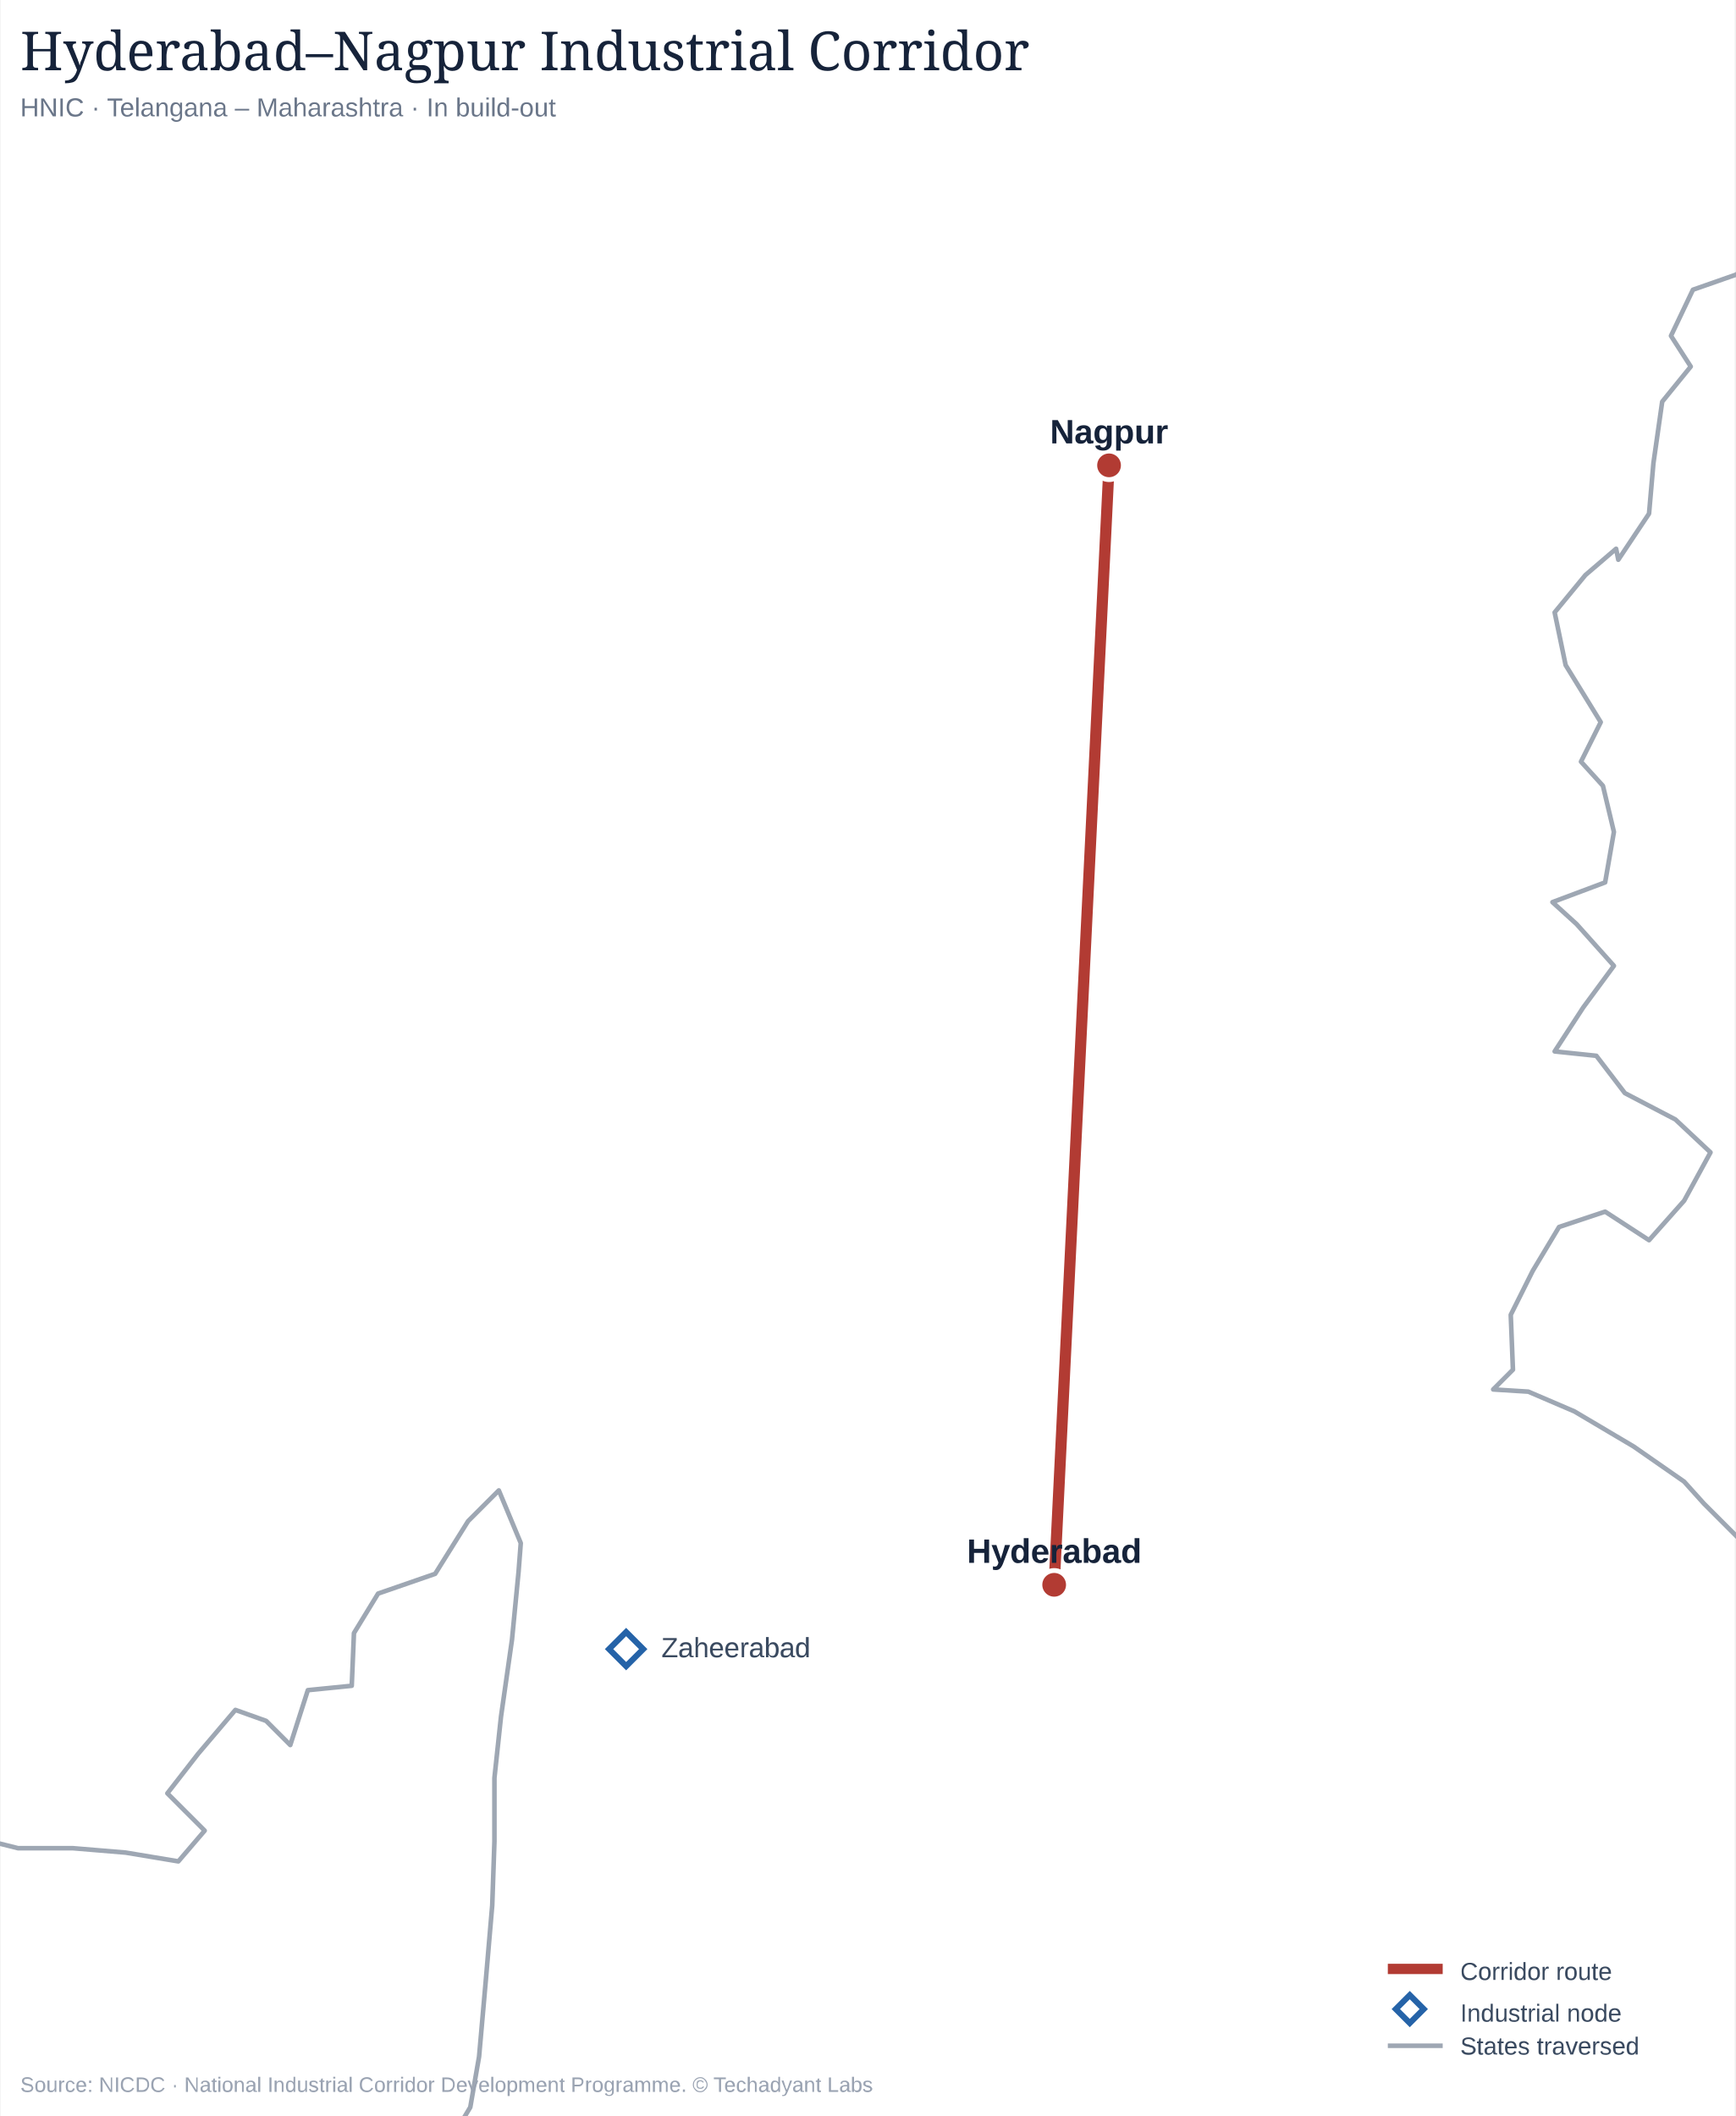
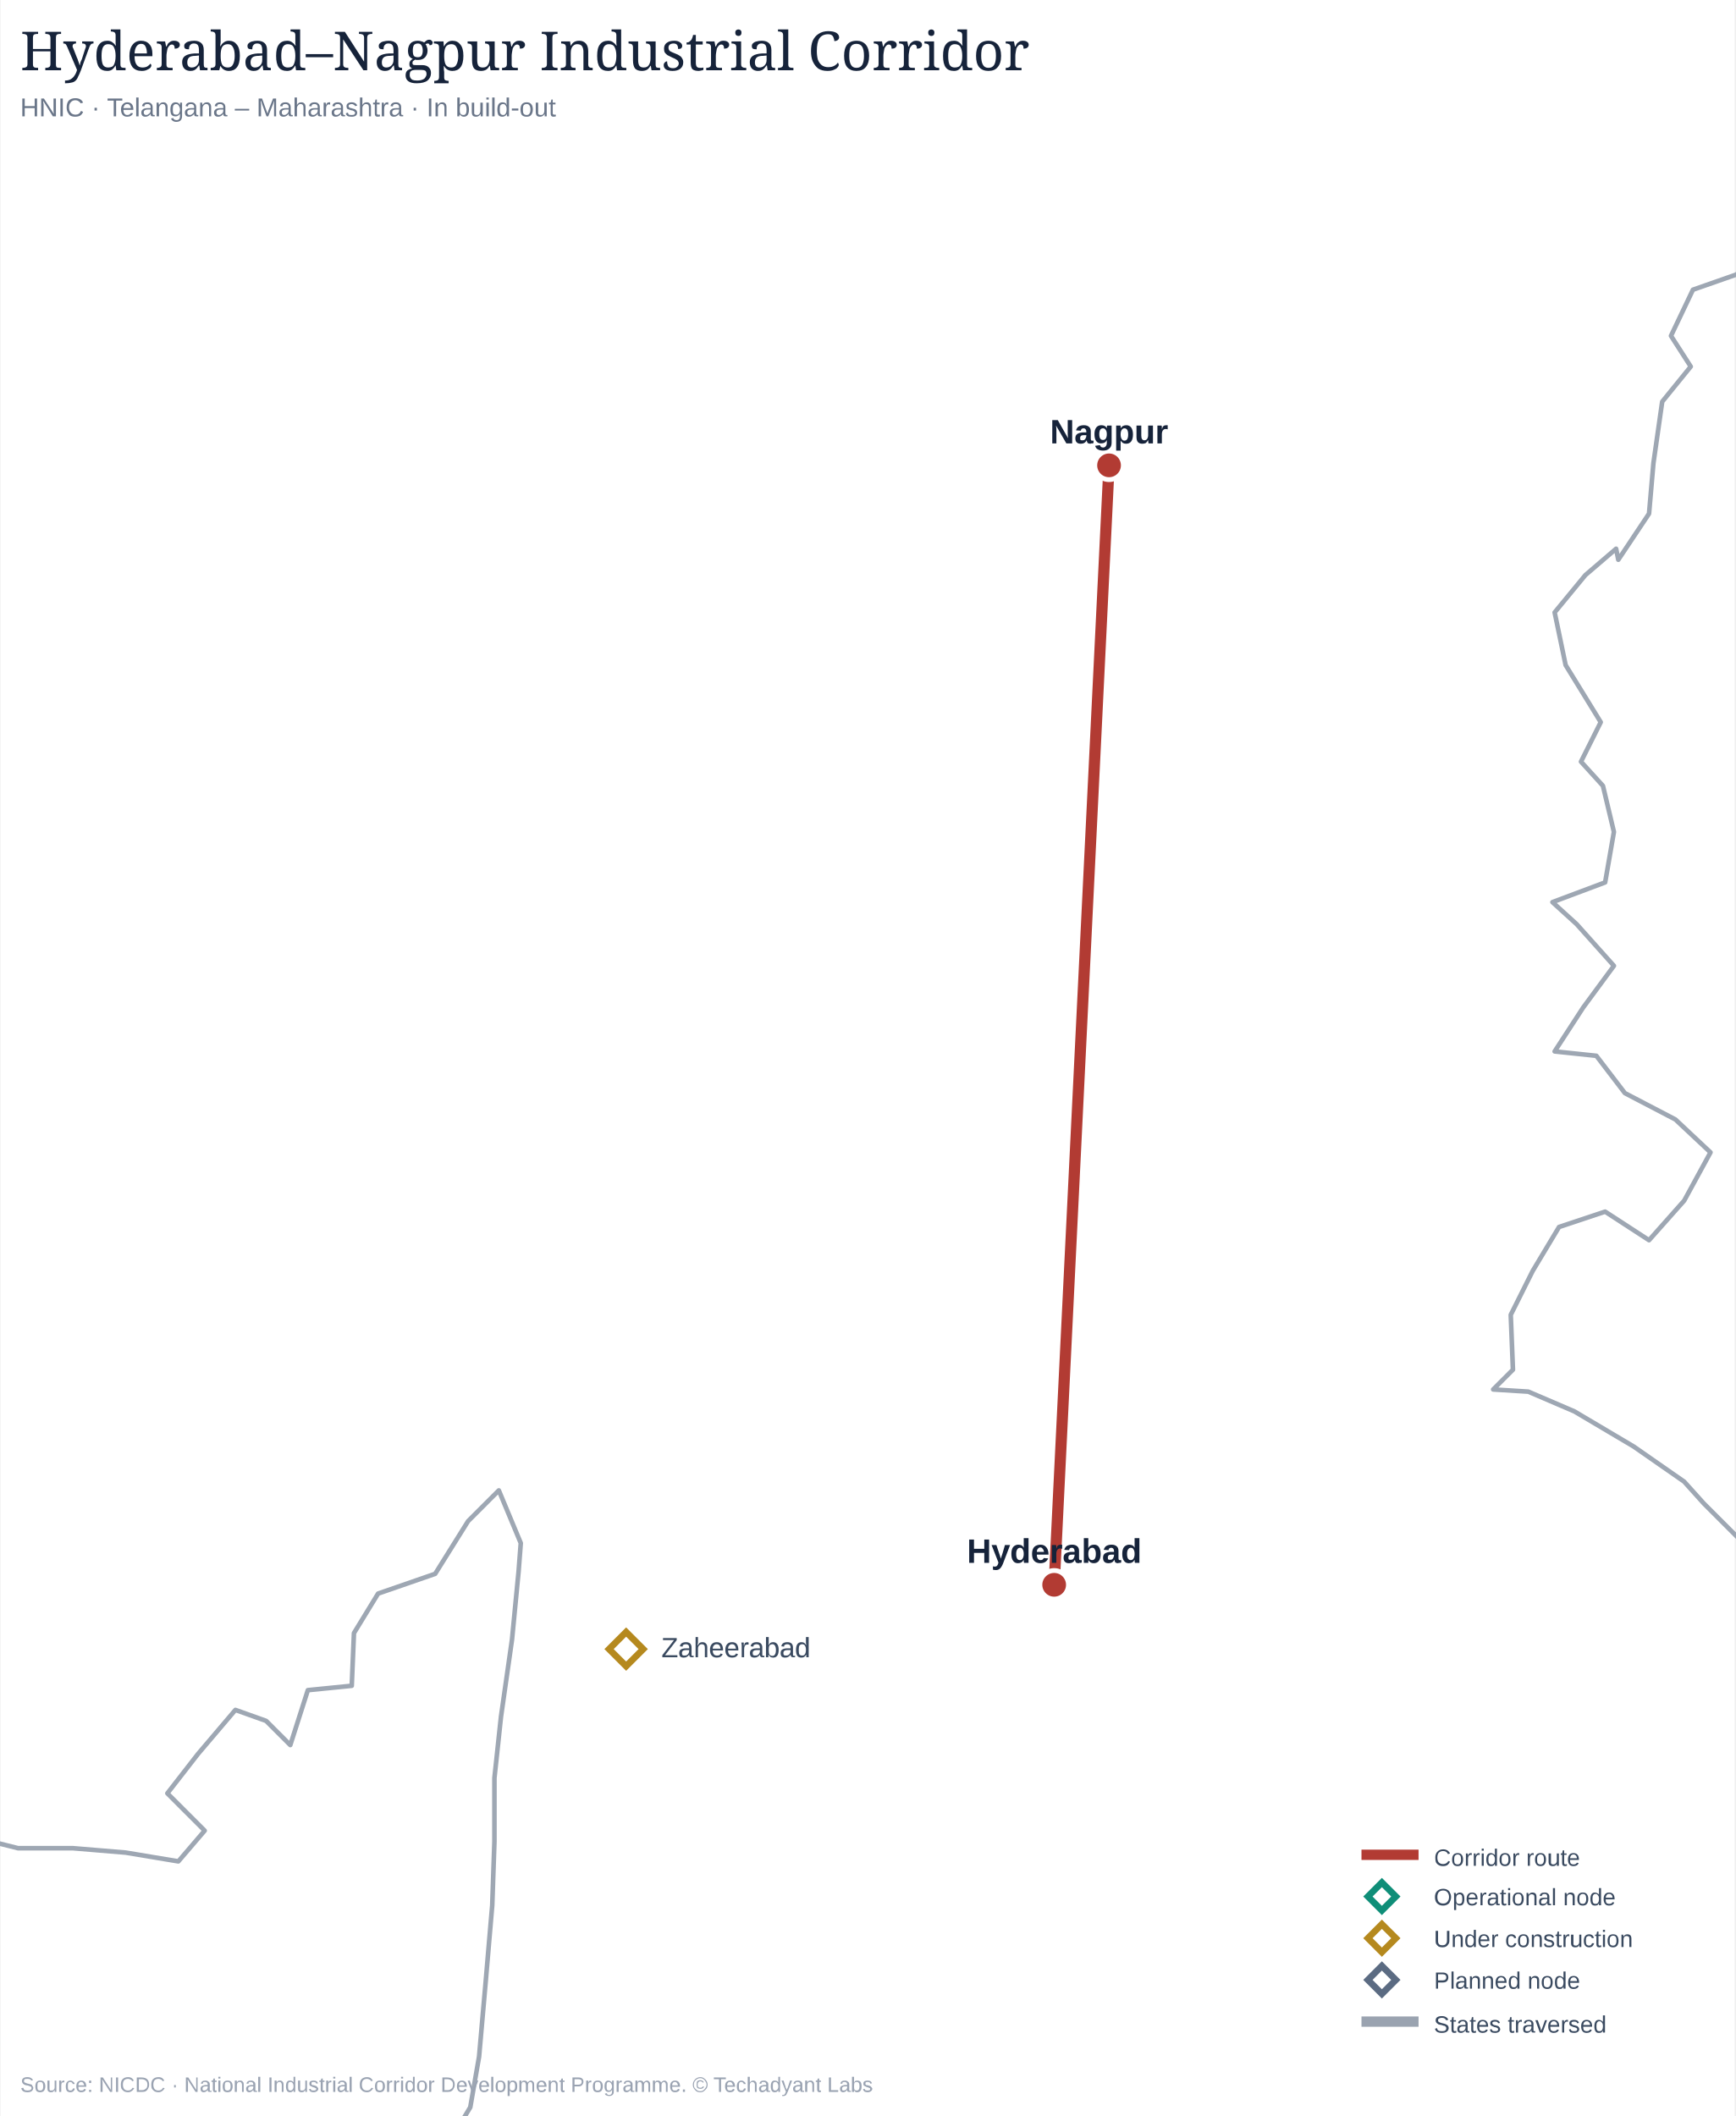
<svg xmlns="http://www.w3.org/2000/svg" width="1180" height="1439" viewBox="147.5 296.8 79.0 96.4" role="img" aria-label="Map of the Hyderabad–Nagpur Industrial Corridor">
  <rect x="147.5" y="296.8" width="79.0" height="96.4" fill="#FFFFFF" />
  <path d="M79.2,265.3 L79.1,266.6 L78.3,268.0 L78.4,269.3 L79.6,270.4 L77.1,271.2 L74.9,272.7 L73.5,272.1 L72.8,269.4 L70.1,270.2 L65.4,270.9 L63.9,273.2 L61.1,272.6 L57.2,270.3 L55.8,270.1 L54.4,270.7 L52.8,270.9 L50.1,270.1 L47.3,270.2 L46.3,269.3 L44.8,269.7 L44.8,272.3 L43.6,275.1 L37.4,274.0 L36.7,274.6 L36.0,276.4 L36.0,279.2 L34.9,280.0 L35.7,281.1 L37.1,281.3 L41.8,277.8 L43.4,277.3 L44.2,278.2 L43.3,279.0 L39.1,281.2 L38.4,282.5 L39.1,283.7 L42.6,288.4 L46.4,291.2 L52.6,294.7 L57.4,295.4 L59.2,293.6 L62.6,294.2 L63.7,294.0 L63.9,292.8 L65.4,291.9 L66.7,292.5 L68.3,292.0 L69.4,290.2 L70.9,290.9 L70.9,292.3 L68.5,294.0 L66.2,296.0 L65.5,297.2 L64.3,298.0 L61.1,298.2 L60.2,299.0 L56.0,300.5 L54.4,300.0 L51.9,301.0 L50.4,301.0 L49.1,298.5 L46.0,299.0 L45.5,300.3 L46.1,304.9 L46.8,305.9 L54.5,313.3 L57.8,317.0 L58.8,319.3 L60.7,322.0 L67.2,328.2 L69.7,328.4 L72.2,329.8 L73.8,329.8 L75.0,329.2 L77.9,329.2 L82.4,327.6 L84.6,326.4 L87.4,325.9 L90.3,323.9 L91.7,323.7 L93.9,320.0 L95.9,317.8 L95.0,314.9 L95.5,312.3 L95.0,310.7 L96.6,306.4 L97.2,305.4 L98.7,305.4 L100.2,305.9 L100.6,306.9 L99.0,307.4 L98.2,308.2 L98.1,310.0 L98.9,310.8 L100.4,310.9 L100.1,312.4 L99.0,313.0 L98.4,313.9 L99.5,315.2 L102.6,315.0 L103.3,316.0 L100.5,317.2 L100.4,318.6 L99.7,320.0 L98.7,320.4 L98.8,322.1 L100.7,325.9 L102.6,333.3 L100.4,337.1 L99.9,340.0 L98.5,343.1 L99.0,345.8 L100.0,347.0 L99.9,349.7 L100.8,350.6 L100.2,351.7 L100.3,356.8 L100.8,356.9 L101.8,355.4 L103.0,354.8 L104.0,355.2 L102.7,356.1 L102.2,357.0 L102.7,358.4 L101.2,358.8 L100.5,359.7 L101.6,362.9 L100.6,364.5 L102.6,367.8 L103.0,370.4 L104.9,374.8 L105.1,377.6 L104.7,379.2 L105.9,381.0 L105.8,382.7 L106.4,383.9 L106.3,388.4 L106.9,391.3 L107.1,394.1 L109.1,400.0 L109.7,402.9 L111.3,405.1 L111.1,405.4 L113.0,409.7 L114.6,409.8 L114.8,410.4 L113.6,411.0 L113.9,412.2 L115.1,413.6 L116.4,416.4 L118.2,418.9 L118.6,420.1 L120.0,420.6 L121.1,421.7 L121.2,423.9 L122.4,424.7 L123.4,430.4 L124.9,433.4 L126.1,437.6 L125.9,439.1 L126.8,446.4 L132.0,459.1 L133.5,461.1 L136.9,464.0 L139.7,467.3 L140.8,470.7 L144.1,476.9 L144.5,480.0 L145.8,484.3 L147.9,488.2 L149.1,488.7 L150.0,490.0 L148.4,491.1 L150.4,497.2 L151.3,503.2 L152.1,504.5 L152.3,507.2 L154.2,509.8 L154.5,511.0 L155.3,512.4 L160.0,516.2 L162.4,517.6 L162.6,519.0 L165.0,521.1 L166.7,521.0 L169.0,522.5 L171.9,523.1 L178.1,519.2 L182.1,517.3 L183.1,510.0 L183.7,508.5 L184.8,507.7 L186.1,507.1 L187.7,507.1 L190.4,506.2 L196.8,505.6 L197.7,504.9 L196.3,502.4 L194.9,501.2 L194.9,500.4 L196.1,497.1 L200.0,492.8 L199.5,491.5 L201.2,488.8 L206.9,489.1 L210.1,488.3 L211.0,487.7 L210.1,484.6 L210.2,481.6 L209.5,477.4 L209.6,474.5 L208.2,470.2 L209.2,469.0 L208.3,466.3 L210.1,460.5 L212.7,459.1 L214.2,456.7 L213.8,455.3 L212.9,454.0 L216.3,451.3 L216.8,449.7 L218.2,447.3 L218.2,444.2 L217.4,441.5 L216.3,440.4 L214.3,439.7 L214.0,438.5 L215.3,438.3 L216.8,439.0 L216.9,438.0 L216.3,435.0 L213.6,429.2 L215.4,426.9 L215.4,426.1 L213.2,418.0 L212.8,413.7 L214.8,411.8 L216.9,408.1 L219.6,405.9 L220.6,405.6 L222.3,405.5 L223.7,406.1 L224.5,407.2 L226.0,407.7 L228.7,404.1 L229.7,403.4 L229.9,401.6 L230.9,400.9 L231.6,397.6 L232.4,397.0 L233.9,396.5 L236.4,397.9 L238.1,397.8 L240.9,397.1 L245.2,395.2 L247.5,393.5 L248.1,392.6 L248.1,390.7 L247.3,386.1 L254.5,381.4 L258.5,380.0 L262.4,376.6 L263.7,371.3 L267.3,368.4 L271.6,366.1 L273.6,364.6 L280.0,356.5 L281.3,353.2 L282.9,352.3 L284.7,349.9 L288.6,347.5 L289.1,346.3 L288.3,345.4 L286.8,345.2 L286.8,344.0 L289.4,342.4 L290.4,345.1 L291.8,345.0 L301.5,340.8 L304.4,339.0 L309.1,333.9 L309.5,332.4 L309.3,331.0 L311.2,328.6 L311.7,327.3 L311.8,324.4 L310.0,322.1 L309.4,320.7 L310.2,319.4 L313.4,316.3 L317.1,314.5 L322.1,313.7 L322.5,313.0 L322.2,312.0 L324.0,311.7 L324.8,310.9 L324.5,309.3 L325.3,308.1 L326.7,308.2 L327.1,309.3 L327.1,310.7 L328.5,311.0 L330.0,311.0 L331.3,310.3 L333.4,308.1 L336.1,309.3 L337.4,309.2 L338.2,308.2 L338.6,305.2 L338.4,303.7 L336.9,300.9 L336.8,297.9 L335.5,295.4 L335.7,292.6 L335.0,289.8 L336.0,288.7 L335.9,287.2 L335.0,286.3 L333.2,285.9 L332.6,285.3 L333.2,284.2 L333.3,282.6 L332.5,281.2 L331.1,280.9 L330.0,280.0 L329.7,278.3 L330.2,277.1 L332.1,274.8 L331.6,269.1 L325.4,268.4 L323.1,264.9 L323.3,262.2 L326.4,261.2 L326.8,258.3 L327.5,257.2 L330.4,256.4 L333.3,256.4 L334.4,255.5 L333.9,252.3 L332.5,251.9 L331.5,251.2 L331.2,249.7 L328.4,249.8 L326.9,249.0 L326.4,247.9 L325.3,247.0 L321.6,244.5 L322.8,242.3 L321.6,241.5 L324.5,239.3 L325.3,238.9 L325.5,239.1 L326.7,237.8 L326.0,236.0 L328.8,240.2 L330.1,241.1 L331.3,240.8 L330.5,239.3 L330.8,238.7 L332.4,239.3 L333.5,238.5 L334.4,238.9 L337.4,242.6 L339.0,243.0 L342.0,242.8 L342.0,241.2 L342.6,240.8 L344.4,241.9 L344.1,245.2 L345.4,248.5 L343.7,250.8 L344.8,253.6 L347.7,254.0 L349.2,254.7 L354.8,255.3 L356.6,255.0 L357.3,254.1 L358.5,253.7 L359.2,254.4 L360.7,254.6 L362.5,254.5 L363.9,253.6 L364.9,253.5 L366.5,254.3 L370.9,254.8 L372.6,254.5 L372.8,253.4 L376.2,253.2 L379.7,255.1 L379.6,255.4 L378.4,255.6 L377.5,256.6 L378.6,257.9 L379.0,259.3 L377.3,261.1 L377.2,263.3 L375.0,263.5 L375.1,266.7 L372.3,266.7 L370.2,268.8 L367.3,269.7 L366.4,270.7 L364.6,276.5 L364.7,278.0 L366.6,281.7 L367.7,286.6 L368.5,287.1 L369.4,286.3 L369.5,285.0 L370.6,286.1 L371.0,287.8 L371.8,288.5 L373.6,288.8 L374.6,288.2 L375.4,286.7 L375.1,283.7 L374.4,282.6 L376.2,280.3 L376.9,277.1 L379.4,276.0 L379.7,275.3 L380.4,277.7 L381.2,278.6 L381.5,281.7 L383.6,285.4 L382.4,288.5 L382.7,289.5 L384.8,292.2 L386.0,301.3 L385.9,304.0 L386.4,305.3 L387.5,306.2 L389.3,304.7 L390.8,305.6 L392.3,305.9 L393.3,303.3 L395.0,300.7 L394.6,294.6 L392.4,287.6 L393.1,286.6 L394.8,286.2 L396.9,285.0 L397.0,283.8 L397.2,281.0 L395.7,279.0 L396.6,277.9 L396.9,273.3 L396.4,270.8 L399.2,269.2 L400.5,270.2 L401.2,270.0 L403.8,270.4 L404.7,270.9 L405.9,270.3 L406.7,269.1 L406.2,267.7 L407.4,264.8 L408.1,261.9 L409.0,261.1 L409.9,257.9 L411.9,254.1 L411.8,251.1 L410.1,249.0 L409.6,247.6 L411.0,245.7 L412.7,244.7 L414.7,241.9 L415.4,237.5 L416.4,234.5 L414.4,227.7 L415.7,226.0 L417.5,225.8 L419.1,224.5 L418.9,223.4 L421.3,221.6 L423.2,219.7 L425.1,218.8 L425.9,217.7 L425.9,216.5 L426.9,214.7 L432.0,213.4 L434.6,211.6 L437.4,214.8 L440.5,215.2 L441.4,214.7 L440.4,211.9 L437.8,209.8 L436.8,207.1 L440.2,204.6 L441.9,202.7 L442.5,201.1 L442.3,199.4 L441.5,198.8 L442.3,196.7 L441.8,196.3 L440.1,196.3 L437.1,195.2 L435.8,195.6 L433.2,194.3 L431.8,194.2 L427.4,195.0 L430.4,192.1 L431.3,189.2 L429.0,185.0 L428.5,184.9 L426.6,185.6 L425.8,186.8 L425.1,186.1 L425.5,184.8 L427.9,182.6 L427.7,181.6 L425.0,180.8 L424.4,179.3 L423.3,179.0 L420.5,180.0 L418.0,181.9 L415.5,185.4 L414.0,185.9 L407.9,184.6 L406.5,183.8 L404.9,181.9 L403.7,181.9 L402.1,184.8 L398.7,187.5 L397.8,190.3 L395.1,193.5 L391.7,194.8 L389.2,194.6 L387.9,195.2 L387.0,196.4 L386.6,197.8 L386.6,199.3 L385.9,200.5 L383.0,201.3 L381.5,202.2 L380.1,204.0 L378.4,205.2 L379.5,205.8 L379.8,207.3 L379.5,208.3 L376.4,209.4 L371.5,210.0 L371.1,210.9 L369.6,211.6 L367.4,209.8 L365.8,209.1 L365.1,209.6 L365.2,214.2 L365.6,215.8 L366.5,216.3 L371.5,216.5 L372.8,217.1 L372.5,221.7 L373.2,222.7 L373.7,225.2 L369.5,224.7 L368.1,225.6 L364.0,226.5 L360.7,226.6 L360.3,227.5 L355.0,228.4 L351.9,226.0 L350.5,226.2 L347.9,227.6 L347.5,228.8 L345.7,228.4 L343.2,230.1 L343.0,229.6 L340.2,229.0 L339.2,228.0 L337.8,227.3 L335.2,228.7 L334.2,228.3 L334.4,227.7 L332.1,227.1 L330.6,225.7 L329.6,223.4 L330.9,220.8 L329.8,219.7 L329.3,218.2 L330.4,213.5 L328.8,209.8 L327.7,209.2 L325.7,209.0 L321.9,211.1 L318.8,211.8 L318.9,213.3 L319.9,214.3 L320.0,215.8 L318.5,218.6 L318.8,221.6 L318.0,225.5 L320.2,229.7 L320.0,230.1 L320.7,231.4 L320.2,236.2 L319.2,237.4 L318.7,236.6 L317.3,236.2 L312.9,237.3 L308.5,237.5 L306.2,235.4 L304.8,235.2 L302.4,236.6 L300.8,236.4 L299.9,237.0 L297.4,235.0 L296.0,234.6 L294.9,235.1 L292.3,234.0 L291.1,235.0 L290.0,234.2 L288.0,231.9 L286.8,231.2 L284.2,232.2 L282.6,232.4 L280.6,230.5 L275.8,229.4 L274.9,228.8 L275.0,225.7 L274.0,224.3 L272.4,223.4 L270.1,223.5 L267.9,221.2 L266.6,221.2 L262.1,222.2 L262.6,223.4 L259.2,222.6 L257.8,223.1 L257.0,224.2 L255.8,224.5 L254.7,223.3 L250.1,222.9 L248.9,220.2 L247.8,219.7 L244.8,219.8 L243.5,219.5 L241.3,217.5 L238.0,216.7 L235.2,216.6 L231.7,214.1 L229.9,211.8 L228.4,211.3 L224.6,208.3 L220.4,207.1 L217.5,204.0 L216.3,204.1 L215.3,205.3 L212.9,204.0 L210.5,202.2 L210.8,201.2 L212.0,200.4 L212.6,199.1 L213.8,194.9 L213.0,193.7 L214.3,191.1 L215.0,188.2 L217.4,186.4 L217.5,185.1 L219.0,185.1 L219.7,184.4 L221.3,181.8 L224.1,181.3 L223.9,178.8 L221.1,178.4 L219.2,175.9 L216.4,175.6 L213.2,174.5 L212.6,171.9 L211.7,170.8 L209.0,169.7 L206.8,168.1 L205.1,167.5 L203.3,167.7 L202.2,167.5 L200.1,165.0 L199.9,163.8 L197.4,160.4 L195.9,160.5 L195.0,161.5 L194.7,163.2 L194.1,163.6 L193.2,163.0 L193.6,162.8 L192.8,159.8 L193.9,158.7 L193.9,157.9 L192.4,154.8 L192.9,153.4 L192.5,151.8 L190.5,148.2 L189.6,147.2 L189.6,142.3 L191.0,142.4 L192.2,143.5 L192.9,145.4 L193.7,146.3 L195.1,146.9 L196.5,146.5 L199.2,143.3 L201.9,143.3 L203.1,142.3 L204.0,140.7 L204.0,139.4 L200.6,134.4 L202.1,131.9 L201.5,130.7 L195.6,129.6 L195.0,128.2 L194.7,126.7 L195.2,125.4 L197.0,123.3 L194.9,119.6 L194.7,118.4 L196.2,118.1 L200.6,119.5 L201.8,118.9 L202.2,117.6 L203.4,116.6 L204.5,112.1 L207.2,111.3 L207.6,108.8 L209.2,108.9 L210.6,108.4 L211.3,107.3 L212.5,101.6 L214.5,97.4 L214.2,94.5 L209.6,90.6 L208.4,89.9 L206.7,89.8 L205.5,89.3 L204.5,88.4 L203.1,88.3 L202.5,86.6 L201.5,86.5 L196.7,89.5 L195.4,88.4 L194.1,88.1 L192.7,89.1 L187.2,90.6 L183.5,93.5 L177.0,95.3 L176.1,94.7 L175.8,93.1 L174.8,91.6 L173.1,89.9 L171.7,89.7 L168.3,90.4 L167.4,89.7 L165.9,86.9 L165.4,84.0 L163.9,83.6 L160.8,80.4 L159.2,80.3 L156.5,79.3 L154.8,77.0 L152.4,75.0 L149.9,71.5 L148.6,70.5 L148.5,69.2 L147.6,68.3 L146.3,68.7 L145.5,69.4 L144.4,68.6 L142.0,70.1 L139.8,68.0 L138.5,67.7 L137.8,70.0 L135.3,68.5 L134.2,69.6 L131.4,70.3 L130.7,71.7 L129.9,71.6 L127.6,69.8 L126.4,70.3 L125.8,71.5 L127.8,73.5 L127.2,74.4 L124.4,73.0 L122.9,72.9 L118.5,73.5 L117.3,74.2 L116.4,75.6 L115.4,76.5 L114.1,76.4 L114.0,78.4 L113.6,79.3 L112.4,79.5 L109.9,81.6 L108.9,82.8 L108.9,84.0 L109.9,85.8 L109.7,88.2 L111.0,89.1 L113.9,89.0 L115.1,88.6 L116.4,89.0 L121.7,94.6 L124.3,93.8 L124.1,95.4 L125.2,97.9 L126.4,99.0 L130.2,100.9 L128.7,103.6 L127.6,104.7 L124.9,105.0 L122.9,107.2 L120.3,108.6 L120.3,110.0 L120.9,111.4 L120.2,112.4 L121.1,115.3 L120.6,118.3 L121.7,121.0 L122.2,124.0 L122.1,125.4 L121.2,126.5 L121.1,132.3 L123.4,134.7 L128.7,136.4 L130.8,138.4 L132.5,139.2 L135.4,139.6 L135.6,142.2 L136.6,143.3 L139.5,144.4 L140.7,144.2 L142.1,145.2 L143.7,145.3 L145.1,146.6 L144.9,148.1 L144.1,149.0 L139.8,150.2 L137.2,151.8 L135.6,152.1 L134.8,152.7 L133.0,155.7 L134.7,159.6 L134.8,161.1 L133.7,162.1 L133.2,163.4 L134.0,165.9 L132.3,166.5 L131.2,167.6 L129.4,171.7 L127.0,173.5 L125.1,175.6 L124.7,176.7 L125.0,178.5 L124.6,180.1 L123.5,180.9 L122.3,181.1 L121.6,181.8 L117.2,182.9 L115.0,190.2 L113.0,192.7 L110.9,196.3 L108.0,199.7 L104.6,200.1 L103.4,200.7 L103.0,201.9 L99.9,204.9 L98.9,208.1 L98.1,209.2 L95.5,210.7 L94.6,211.8 L93.5,214.6 L92.3,215.2 L86.1,215.0 L81.3,215.8 L79.1,217.1 L77.8,214.6 L77.7,211.9 L76.3,211.0 L75.1,211.2 L70.8,213.4 L65.9,219.5 L60.4,224.0 L58.7,226.5 L58.7,229.3 L60.9,233.5 L62.4,234.1 L63.6,234.0 L64.9,235.0 L67.8,235.1 L68.5,237.5 L66.0,243.0 L66.8,246.2 L70.7,250.6 L73.6,249.9 L75.1,250.1 L75.1,251.3 L74.0,252.4 L74.3,253.8 L77.0,259.4 L77.7,262.4 L79.2,265.3Z" fill="none" stroke="#CACFD8" stroke-width="0.13" stroke-linejoin="round" />
  <path d="M253.4,275.1 L253.9,272.0 L253.9,269.2 L253.6,266.9 L253.2,264.4 L252.8,261.7 L252.4,259.3 L251.3,258.1 L249.0,257.5 L246.0,257.2 L242.7,257.2 L239.5,257.2 L237.0,257.0 L235.5,256.7 L233.5,256.4 L230.9,256.8 L228.2,256.8 L226.0,256.1 L223.9,255.1 L221.7,253.9 L219.3,252.7 L216.8,251.7 L214.3,251.1 L211.7,250.6 L208.8,250.2 L205.9,249.7 L203.4,249.0 L201.5,248.2 L200.5,247.3 L200.2,245.7 L200.3,243.5 L200.6,240.7 L201.0,237.6 L201.4,234.5 L201.7,231.5 L201.7,228.9 L201.4,226.8 L200.6,225.7 L198.9,225.3 L196.4,225.4 L193.4,225.9 L190.1,226.7 L186.6,227.6 L183.2,228.7 L180.2,229.7 L177.6,230.6 L175.8,231.2 L174.9,231.6 L174.4,231.8 L172.6,232.5 L169.8,233.6 L166.6,234.8 L163.5,236.0 L161.0,237.0 L159.8,237.6 L158.7,238.8 L157.2,240.9 L155.5,243.6 L153.7,246.6 L152.0,249.6 L150.3,252.3 L148.9,254.4 L147.9,255.6 L147.2,255.7 L145.3,255.4 L142.5,254.9 L139.2,254.4 L135.9,253.9 L133.0,253.5 L131.1,253.4 L130.3,253.8 L129.9,255.6 L129.6,258.4 L129.5,261.9 L129.3,265.5 L129.3,268.9 L129.3,271.6 L129.3,273.2 L129.3,273.9 L129.4,276.6 L129.4,279.9 L129.0,281.7 L127.9,283.2 L126.2,285.6 L124.3,288.2 L122.5,290.7 L121.3,292.4 L120.9,293.7 L120.7,295.9 L120.8,298.9 L121.0,302.1 L121.5,305.3 L122.1,307.9 L122.6,308.8 L121.7,309.0 L119.3,309.6 L119.2,312.4 L119.7,315.4 L119.9,317.5 L118.9,319.0 L116.9,321.1 L116.6,323.0 L117.5,326.2 L117.7,327.8 L115.5,326.9 L113.0,327.4 L111.9,330.3 L111.2,332.9 L110.7,334.7 L110.0,337.0 L109.1,339.1 L106.9,338.1 L104.4,337.7 L102.0,337.4 L100.4,337.6 L99.9,340.0 L98.7,342.7 L98.8,344.8 L100.0,347.0 L99.7,349.5 L100.6,351.1 L100.2,353.5 L100.2,356.2 L101.1,356.4 L103.0,354.8 L103.3,356.0 L102.2,357.6 L101.2,358.8 L100.8,360.9 L101.7,363.2 L100.6,364.5 L102.5,367.4 L102.6,369.4 L103.6,371.5 L104.7,374.2 L105.0,376.7 L104.7,379.2 L106.1,380.7 L106.0,383.2 L106.4,384.8 L106.2,387.8 L106.7,390.3 L106.9,392.7 L107.3,395.2 L108.2,397.9 L109.1,400.0 L109.5,402.4 L111.1,404.5 L112.8,405.2 L115.1,403.8 L116.5,405.6 L118.8,406.0 L120.3,403.9 L122.7,403.7 L124.4,402.3 L124.5,399.7 L125.3,397.5 L123.7,395.7 L122.7,393.6 L123.6,392.1 L125.9,391.4 L128.3,391.7 L129.9,390.0 L132.5,389.5 L133.1,387.2 L135.0,387.3 L137.3,387.9 L139.2,386.7 L142.0,386.4 L144.2,386.3 L144.3,384.0 L144.3,381.7 L143.8,379.3 L145.9,380.4 L148.3,381.0 L150.8,381.0 L153.2,381.2 L155.6,381.6 L156.8,380.2 L155.1,378.5 L156.5,376.7 L158.2,374.7 L159.6,375.2 L160.7,376.3 L161.5,373.8 L163.5,373.6 L163.6,371.2 L164.7,369.4 L167.3,368.5 L168.8,366.1 L170.2,364.7 L171.2,367.1 L171.1,368.4 L170.8,371.5 L170.3,375.0 L170.0,377.8 L170.0,379.2 L170.0,380.7 L169.9,383.6 L169.6,387.1 L169.3,390.5 L168.9,392.8 L168.3,393.8 L167.6,396.6 L167.6,399.1 L166.5,400.2 L163.6,401.8 L161.8,403.5 L161.7,405.4 L161.1,408.4 L160.4,411.7 L159.9,414.0 L159.6,415.0 L159.0,417.4 L158.2,420.6 L157.7,423.6 L157.8,425.3 L158.5,427.4 L159.4,430.4 L160.3,433.5 L160.8,435.5 L161.4,436.5 L163.7,438.0 L166.7,439.5 L169.0,440.1 L170.3,440.4 L172.5,441.8 L175.2,443.8 L178.0,446.0 L180.5,448.1 L182.3,449.6 L182.9,450.2 L183.6,452.5 L186.0,453.5 L187.9,454.5 L188.7,453.2 L189.7,451.9 L190.8,449.7 L191.5,448.2 L192.7,447.3 L195.8,448.1 L197.7,447.9 L200.2,447.5 L202.4,446.3 L203.6,444.4 L205.8,444.5 L207.9,445.5 L209.8,444.5 L211.3,442.7 L213.0,441.5 L214.3,440.3 L214.4,438.1 L216.8,439.0 L216.7,436.8 L216.2,434.6 L214.8,432.1 L213.8,429.7 L214.6,427.8 L215.5,426.1 L214.8,423.0 L214.3,421.2 L213.3,418.1 L213.0,416.2 L212.9,413.5 L214.8,411.9 L216.0,409.9 L217.1,407.9 L219.5,406.0 L221.6,405.5 L223.9,406.5 L225.9,407.7 L227.4,405.9 L229.0,403.9 L229.9,401.7 L231.2,400.0 L231.6,397.4 L233.8,396.5 L236.0,397.9 L238.4,397.8 L240.9,397.1 L243.1,395.9 L245.5,395.0 L247.4,393.5 L248.2,391.4 L247.6,388.8 L247.3,386.2 L248.4,385.3 L251.2,383.6 L253.5,382.1 L255.4,381.2 L257.6,380.2 L259.5,379.2 L262.0,377.0 L262.7,375.5 L263.1,372.9 L264.1,371.0 L266.2,369.1 L268.2,368.0 L270.8,366.6 L273.1,365.1 L274.3,363.6 L276.0,361.3 L277.3,359.7 L279.3,357.4 L280.4,356.0 L281.5,353.1 L279.9,352.8 L276.9,353.3 L274.0,353.9 L272.6,354.0 L270.8,352.7 L268.1,351.3 L265.5,351.5 L263.4,352.7 L261.0,354.4 L258.6,356.1 L256.6,357.6 L255.2,358.6 L252.8,360.1 L250.4,361.3 L249.2,362.0 L247.0,363.8 L244.4,366.1 L242.3,368.0 L241.6,368.6 L239.6,370.4 L236.9,372.5 L235.2,373.4 L232.7,372.3 L231.8,371.4 L229.5,369.4 L226.9,367.1 L225.1,365.3 L224.2,364.3 L221.9,362.7 L219.2,361.1 L217.1,360.2 L215.5,360.1 L216.4,359.2 L216.3,356.7 L217.3,354.7 L218.5,352.7 L220.6,352.0 L222.6,353.3 L224.2,351.5 L225.4,349.3 L223.8,347.8 L221.5,346.6 L220.2,344.9 L218.3,344.7 L219.6,342.7 L221.0,340.8 L219.3,338.9 L218.2,337.9 L220.6,337.0 L221.0,334.7 L220.5,332.6 L219.5,331.5 L220.4,329.7 L218.8,327.1 L218.3,324.7 L219.7,323.0 L221.1,321.8 L221.2,322.3 L222.6,320.2 L222.8,317.9 L223.2,315.1 L224.5,313.5 L223.6,312.1 L224.6,310.0 L226.6,309.3 L227.8,307.6 L229.6,306.3 L229.2,304.0 L231.1,304.2 L233.2,303.9 L235.1,303.5 L237.1,302.3 L238.3,300.6 L240.1,299.6 L238.2,297.8 L240.0,296.7 L241.0,295.4 L243.6,295.4 L244.6,293.5 L245.5,291.5 L244.2,289.7 L241.6,290.5 L240.5,288.1 L238.6,287.4 L236.1,288.3 L237.0,286.6 L237.1,284.2 L236.4,282.5 L238.1,284.4 L240.0,283.1 L241.7,283.4 L243.8,284.2 L246.0,284.5 L248.0,283.3 L250.4,284.4 L251.7,282.6 L249.6,280.5 L250.4,279.9 L252.3,278.8 L253.2,276.5 L253.4,275.1Z" fill="none" stroke="#9AA3B0" stroke-opacity="0.95" stroke-width="0.21" stroke-linejoin="round" />
  <path d="M 195.5,369.0 L 198.0,318.0" fill="none" stroke="#FFFFFF" stroke-width="0.87" stroke-linecap="round" stroke-linejoin="round" />
  <path d="M 195.5,369.0 L 198.0,318.0" fill="none" stroke="#B23B33" stroke-width="0.51" stroke-linecap="round" stroke-linejoin="round" />
-   <rect x="175.4" y="371.4" width="1.1" height="1.1" transform="rotate(45 176.0 372.0)" fill="#FFFFFF" stroke="#2563A8" stroke-width="0.27" />
+   <rect x="175.4" y="371.4" width="1.1" height="1.1" transform="rotate(45 176.0 372.0)" fill="#FFFFFF" stroke="#B5891E" stroke-width="0.3" />
  <text x="177.6" y="372.3" font-family="Arial" font-size="1.26" fill="#3a4a60">Zaheerabad</text>
  <circle cx="195.5" cy="369.0" r="0.65" fill="#B23B33" stroke="#FFFFFF" stroke-width="0.22" />
  <text x="195.5" y="368.0" font-family="Arial" font-size="1.54" font-weight="bold" fill="#16233a" text-anchor="middle">Hyderabad</text>
  <circle cx="198.0" cy="318.0" r="0.65" fill="#B23B33" stroke="#FFFFFF" stroke-width="0.22" />
  <text x="198.0" y="317.0" font-family="Arial" font-size="1.54" font-weight="bold" fill="#16233a" text-anchor="middle">Nagpur</text>
  <text x="148.4" y="300.0" font-family="Georgia,serif" font-size="2.45" fill="#16233a">Hyderabad–Nagpur Industrial Corridor</text>
  <text x="148.4" y="302.1" font-family="Arial" font-size="1.19" fill="#6a7689">HNIC · Telangana – Maharashtra · In build-out</text>
-   <line x1="210.7" y1="386.5" x2="213.2" y2="386.5" stroke="#B23B33" stroke-width="0.47" />
-   <text x="214.0" y="387.0" font-family="Arial" font-size="1.12" fill="#3a4a60">Corridor route</text>
-   <rect x="211.2" y="387.9" width="0.9" height="0.9" transform="rotate(45 211.7 388.4)" fill="#FFFFFF" stroke="#2563A8" stroke-width="0.27" />
-   <text x="214.0" y="388.9" font-family="Arial" font-size="1.12" fill="#3a4a60">Industrial node</text>
-   <line x1="210.7" y1="390.0" x2="213.2" y2="390.0" stroke="#9AA3B0" stroke-opacity="0.95" stroke-width="0.21" />
-   <text x="214.0" y="390.4" font-family="Arial" font-size="1.12" fill="#3a4a60">States traversed</text>
+   <line x1="209.5" y1="381.3" x2="212.1" y2="381.3" stroke="#B23B33" stroke-width="0.47" />
+   <text x="212.8" y="381.8" font-family="Arial" font-size="1.08" fill="#3a4a60">Corridor route</text>
+   <rect x="210.0" y="382.8" width="0.9" height="0.9" transform="rotate(45 210.5 383.2)" fill="#FFFFFF" stroke="#0F8E78" stroke-width="0.3" />
+   <text x="212.8" y="383.6" font-family="Arial" font-size="1.08" fill="#3a4a60">Operational node</text>
+   <rect x="210.0" y="384.7" width="0.9" height="0.9" transform="rotate(45 210.5 385.1)" fill="#FFFFFF" stroke="#B5891E" stroke-width="0.3" />
+   <text x="212.8" y="385.5" font-family="Arial" font-size="1.08" fill="#3a4a60">Under construction</text>
+   <rect x="210.0" y="386.6" width="0.9" height="0.9" transform="rotate(45 210.5 387.0)" fill="#FFFFFF" stroke="#5B6B82" stroke-width="0.3" />
+   <text x="212.8" y="387.4" font-family="Arial" font-size="1.08" fill="#3a4a60">Planned node</text>
+   <line x1="209.5" y1="388.9" x2="212.1" y2="388.9" stroke="#9AA3B0" stroke-width="0.47" />
+   <text x="212.8" y="389.4" font-family="Arial" font-size="1.08" fill="#3a4a60">States traversed</text>
  <text x="148.4" y="392.1" font-family="Arial" font-size="0.96" fill="#9aa3b2">Source: NICDC · National Industrial Corridor Development Programme.  © Techadyant Labs</text>
</svg>
